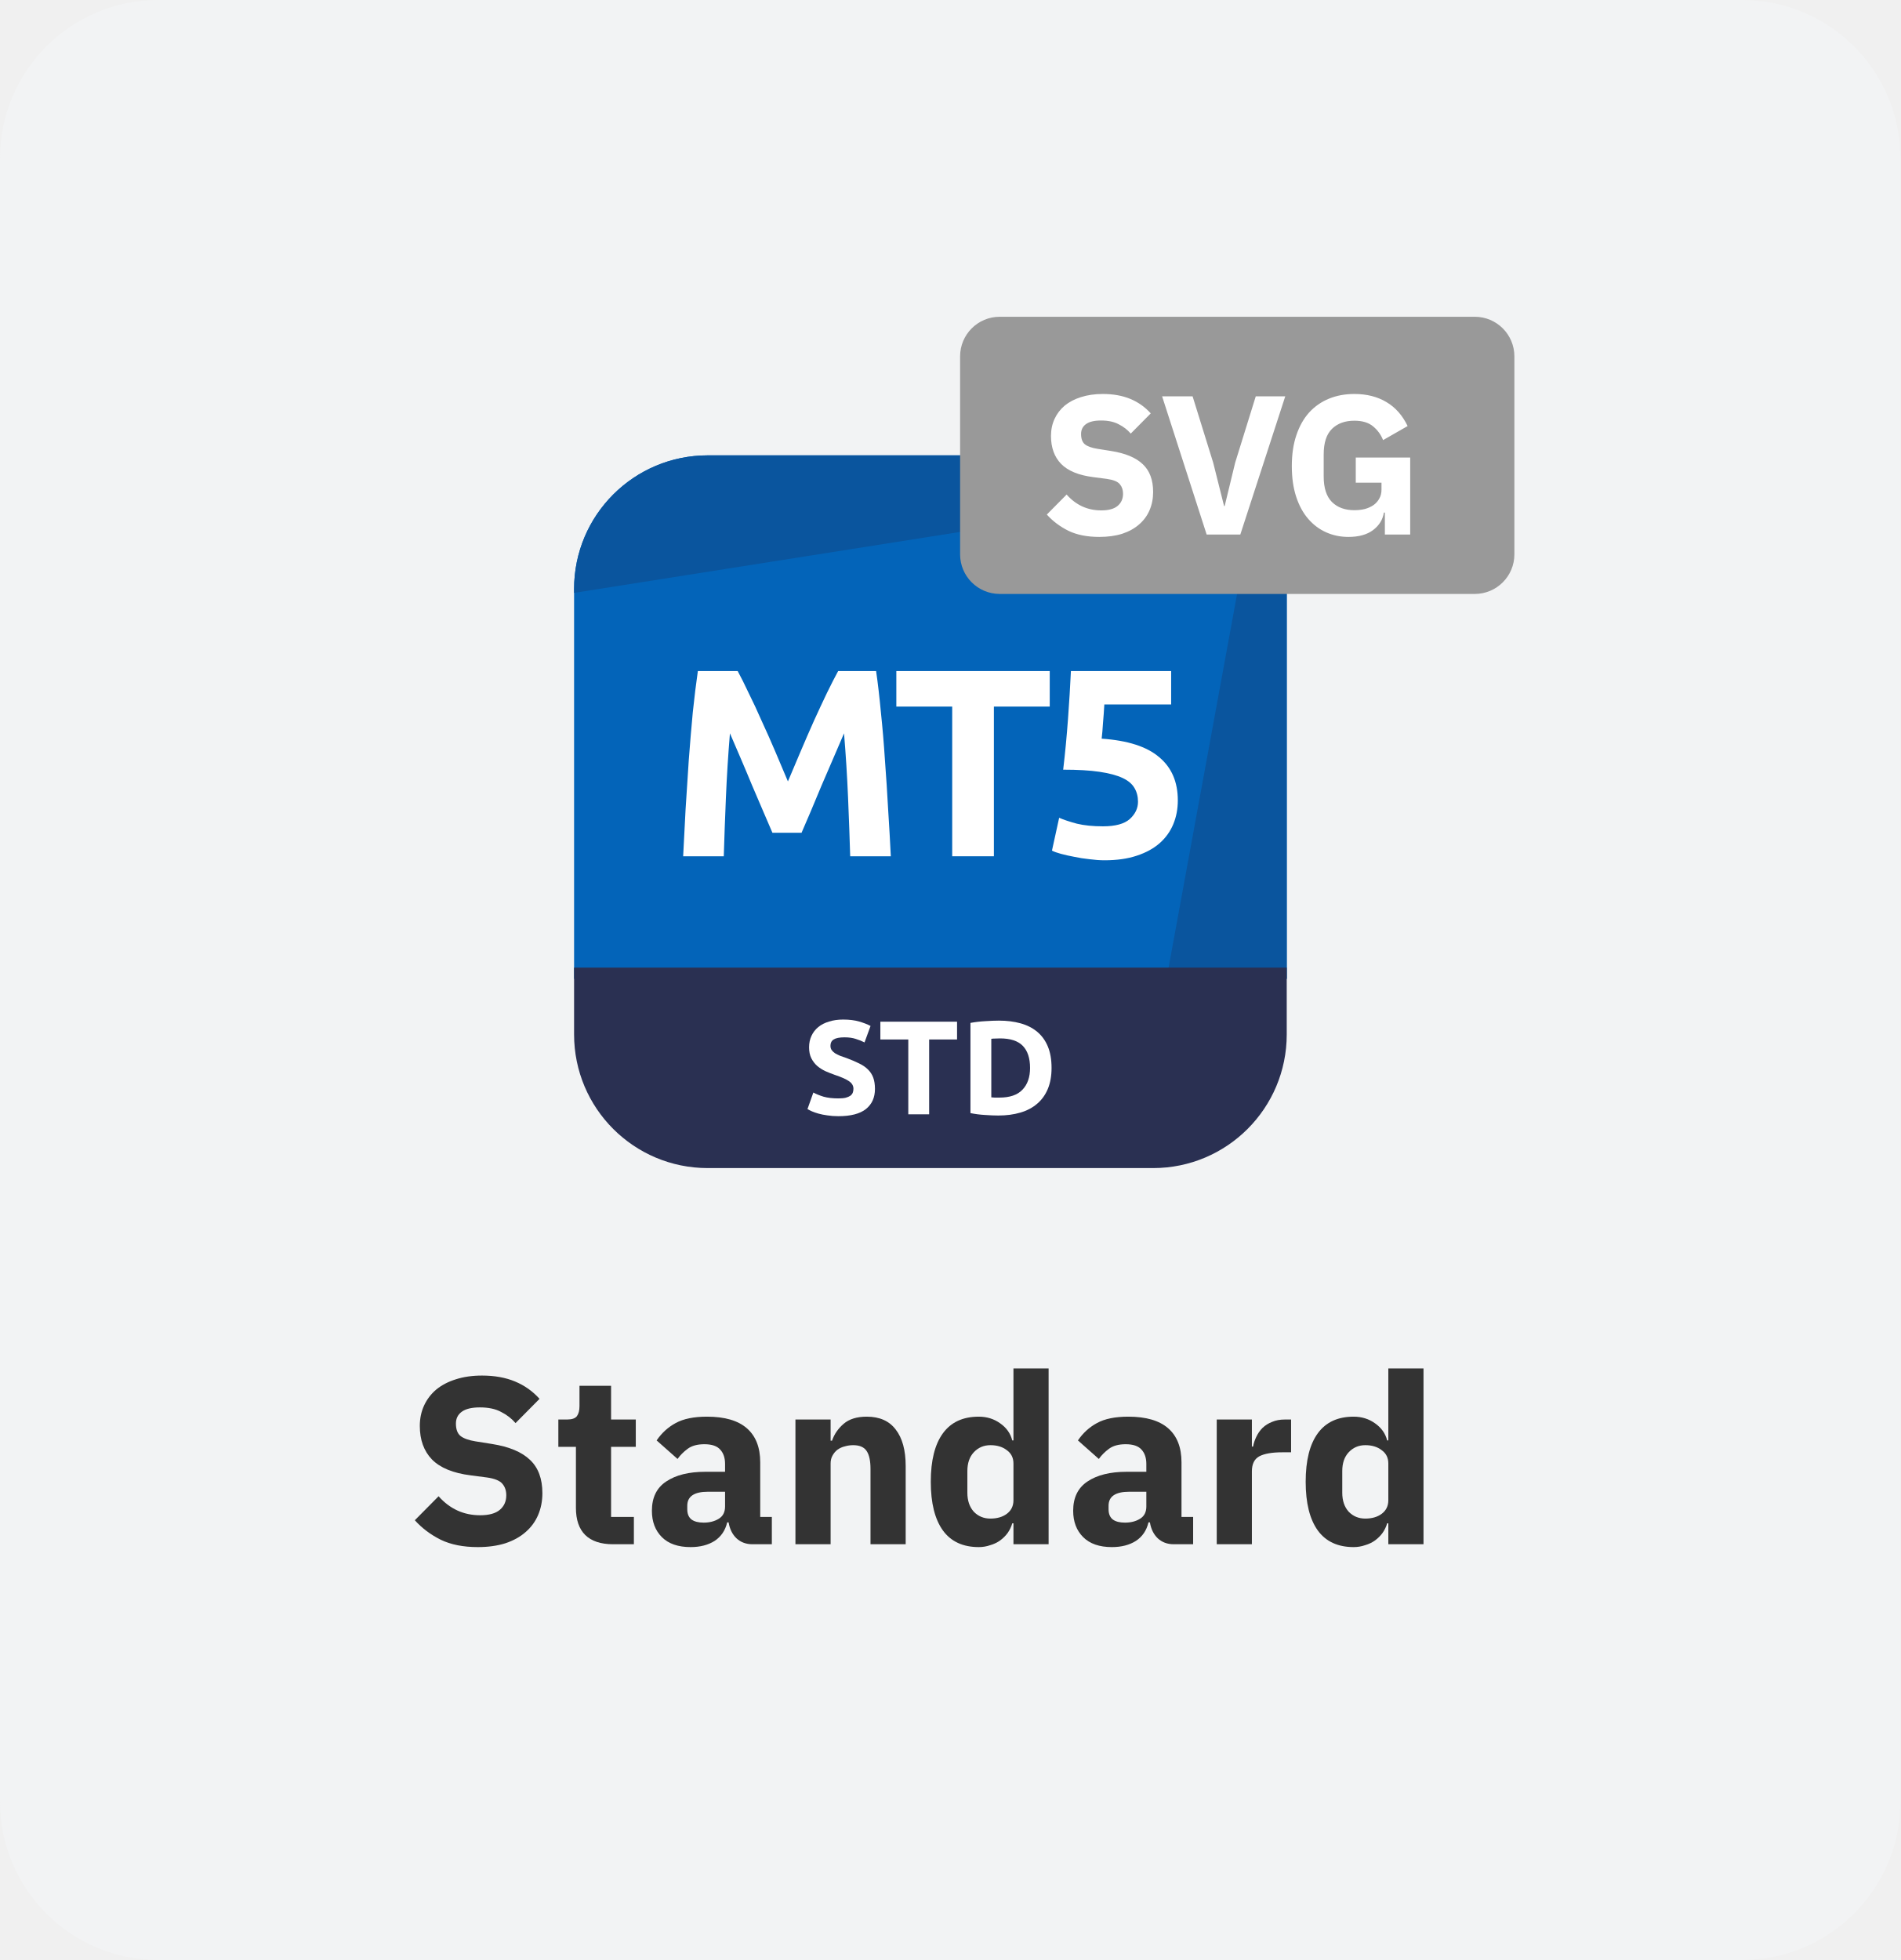
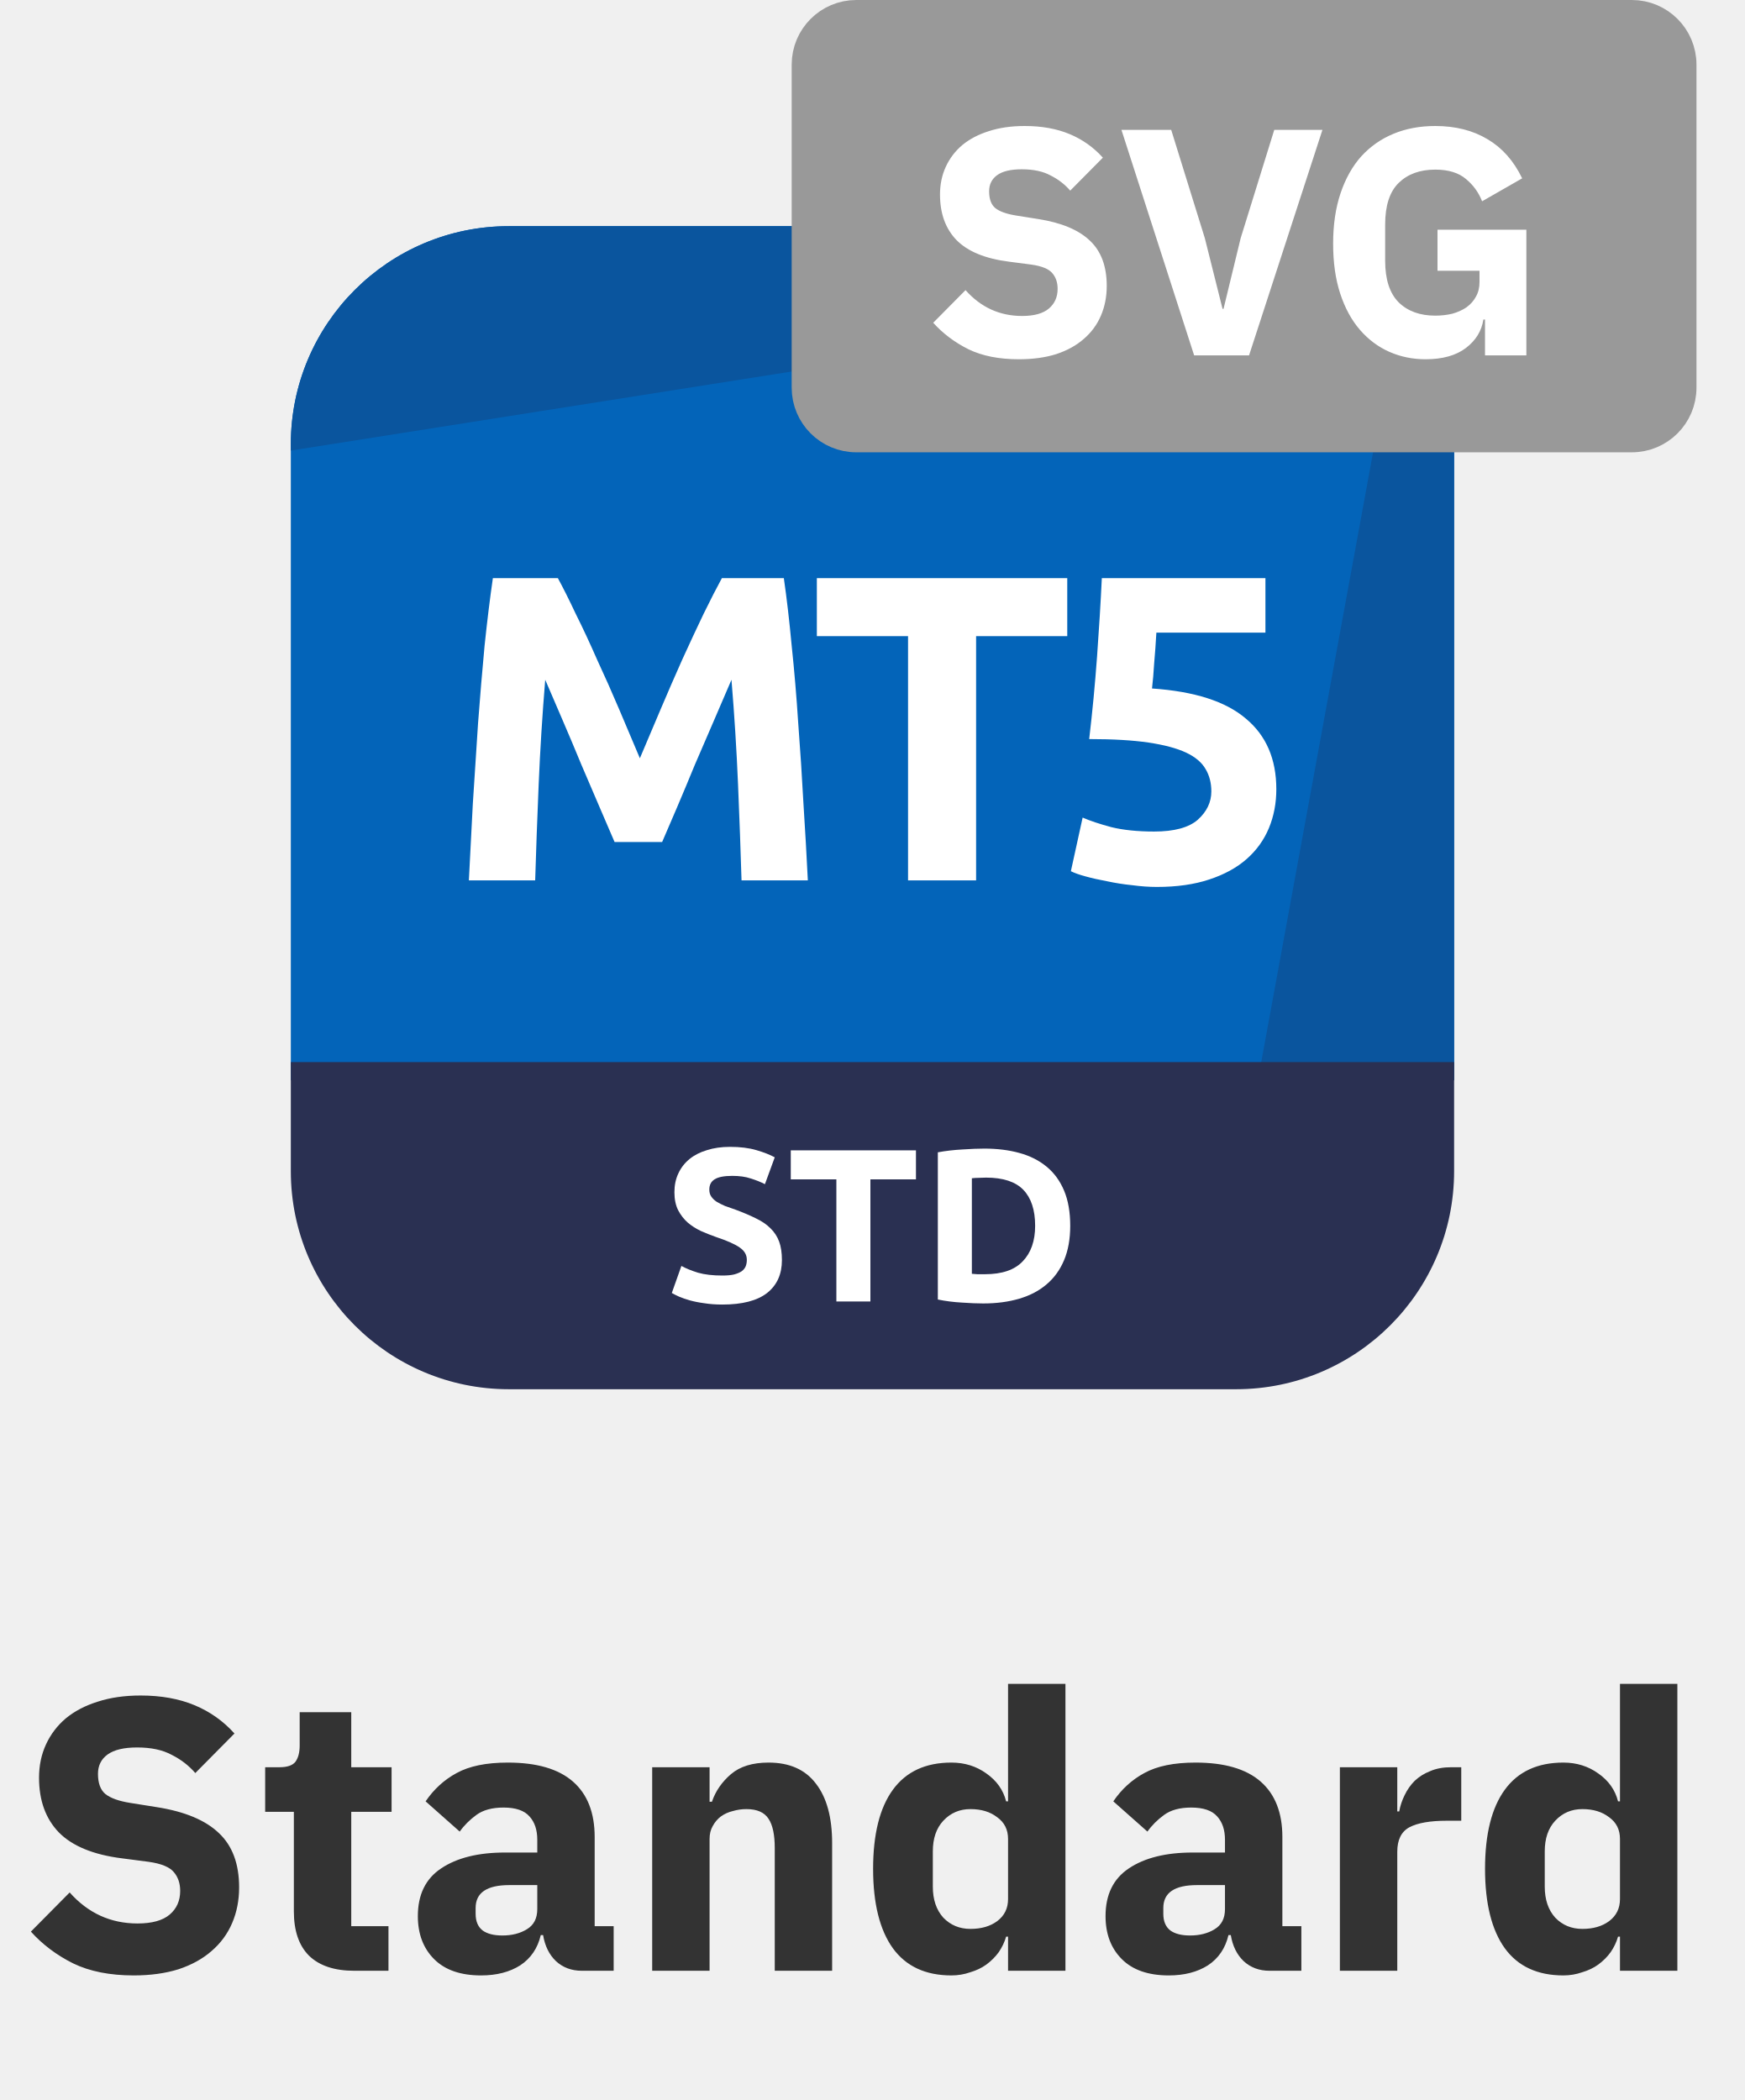
- <svg xmlns="http://www.w3.org/2000/svg" viewBox="0 0 96 99" fill="none">
-   <g clip-path="url(#clip0_32407_18813)">
-     <path d="M88 0H8C3.582 0 0 3.582 0 8V91C0 95.418 3.582 99 8 99H88C92.418 99 96 95.418 96 91V8C96 3.582 92.418 0 88 0Z" fill="#F2F3F4" />
-     <path d="M58.25 23H35.75C32.022 23 29 26.022 29 29.75V49.438H65V29.75C65 26.022 61.978 23 58.25 23Z" fill="#0364B9" />
-     <path d="M35.75 23C32.022 23 29 26.022 29 29.75V29.946L62.654 24.634C61.472 23.616 59.933 23 58.25 23H35.75Z" fill="#0A559E" />
-     <path d="M65 29.75C65 28.058 64.377 26.511 63.349 25.326L58.928 49.437L65 49.438V29.75Z" fill="#0A559E" />
-     <path d="M29 48.875H65V52.25C65 55.978 61.978 59 58.25 59H35.75C32.022 59 29 55.978 29 52.25V48.875Z" fill="#2A3052" />
-     <path d="M37.264 33.895C37.426 34.191 37.611 34.56 37.818 35.002C38.034 35.434 38.254 35.906 38.479 36.419C38.713 36.923 38.943 37.441 39.168 37.971C39.393 38.502 39.604 39.002 39.802 39.47C40 39.002 40.212 38.502 40.437 37.971C40.662 37.441 40.887 36.923 41.112 36.419C41.346 35.906 41.566 35.434 41.773 35.002C41.989 34.56 42.178 34.191 42.34 33.895H44.257C44.347 34.516 44.428 35.213 44.5 35.987C44.581 36.752 44.649 37.553 44.703 38.39C44.766 39.218 44.82 40.05 44.865 40.888C44.919 41.724 44.964 42.512 45 43.25H42.948C42.921 42.341 42.885 41.351 42.84 40.28C42.795 39.209 42.727 38.129 42.637 37.04C42.475 37.418 42.295 37.837 42.097 38.295C41.899 38.755 41.701 39.214 41.503 39.672C41.314 40.132 41.13 40.572 40.95 40.995C40.77 41.41 40.617 41.765 40.491 42.062H39.019C38.893 41.765 38.74 41.41 38.56 40.995C38.38 40.572 38.191 40.132 37.993 39.672C37.804 39.214 37.611 38.755 37.413 38.295C37.215 37.837 37.035 37.418 36.873 37.04C36.783 38.129 36.715 39.209 36.67 40.28C36.625 41.351 36.589 42.341 36.562 43.25H34.51C34.546 42.512 34.587 41.724 34.632 40.888C34.686 40.05 34.74 39.218 34.794 38.39C34.857 37.553 34.924 36.752 34.996 35.987C35.077 35.213 35.163 34.516 35.253 33.895H37.264Z" fill="white" />
-     <path d="M53.028 33.895V35.69H50.207V43.25H48.101V35.69H45.279V33.895H53.028Z" fill="white" />
-     <path d="M57.487 40.496C57.487 40.235 57.428 40.005 57.311 39.807C57.194 39.6 56.992 39.429 56.704 39.294C56.416 39.16 56.029 39.056 55.543 38.984C55.057 38.912 54.445 38.876 53.707 38.876C53.806 38.039 53.887 37.188 53.95 36.325C54.013 35.461 54.062 34.651 54.098 33.895H59.161V35.582H55.786C55.768 35.906 55.745 36.221 55.718 36.527C55.7 36.824 55.678 37.085 55.651 37.31C56.965 37.4 57.932 37.711 58.553 38.242C59.183 38.764 59.498 39.492 59.498 40.428C59.498 40.861 59.422 41.261 59.269 41.63C59.116 41.999 58.886 42.319 58.58 42.589C58.274 42.858 57.887 43.07 57.419 43.223C56.96 43.376 56.42 43.453 55.799 43.453C55.556 43.453 55.3 43.434 55.03 43.398C54.769 43.371 54.512 43.331 54.26 43.277C54.017 43.232 53.797 43.182 53.599 43.129C53.401 43.075 53.248 43.02 53.14 42.967L53.504 41.306C53.729 41.405 54.026 41.504 54.395 41.603C54.764 41.693 55.205 41.738 55.718 41.738C56.339 41.738 56.789 41.617 57.068 41.373C57.347 41.121 57.487 40.829 57.487 40.496Z" fill="white" />
-     <path d="M42.356 55.481C42.504 55.481 42.626 55.47 42.72 55.447C42.819 55.42 42.898 55.386 42.956 55.346C43.015 55.301 43.056 55.249 43.078 55.191C43.1 55.132 43.112 55.067 43.112 54.995C43.112 54.842 43.04 54.716 42.896 54.617C42.752 54.513 42.504 54.403 42.153 54.286C42 54.232 41.847 54.171 41.694 54.104C41.541 54.032 41.404 53.944 41.282 53.841C41.161 53.733 41.062 53.604 40.986 53.456C40.909 53.303 40.871 53.118 40.871 52.902C40.871 52.686 40.911 52.493 40.992 52.322C41.073 52.146 41.188 51.998 41.337 51.876C41.485 51.755 41.665 51.663 41.877 51.6C42.088 51.532 42.327 51.498 42.592 51.498C42.907 51.498 43.179 51.532 43.409 51.6C43.638 51.667 43.827 51.741 43.976 51.822L43.672 52.653C43.541 52.585 43.395 52.527 43.233 52.477C43.076 52.423 42.885 52.396 42.66 52.396C42.407 52.396 42.225 52.432 42.113 52.504C42.005 52.572 41.951 52.677 41.951 52.821C41.951 52.907 41.971 52.979 42.011 53.037C42.052 53.096 42.108 53.15 42.18 53.199C42.257 53.244 42.342 53.287 42.437 53.328C42.536 53.364 42.644 53.402 42.761 53.442C43.004 53.532 43.215 53.622 43.395 53.712C43.575 53.798 43.724 53.899 43.841 54.016C43.962 54.133 44.052 54.27 44.111 54.428C44.169 54.585 44.199 54.777 44.199 55.002C44.199 55.438 44.045 55.778 43.739 56.021C43.434 56.259 42.972 56.379 42.356 56.379C42.149 56.379 41.962 56.365 41.795 56.338C41.629 56.316 41.48 56.286 41.35 56.25C41.224 56.214 41.114 56.176 41.019 56.136C40.929 56.095 40.853 56.057 40.79 56.021L41.087 55.184C41.226 55.26 41.397 55.33 41.6 55.393C41.807 55.452 42.059 55.481 42.356 55.481Z" fill="white" />
-     <path d="M48.346 51.606V52.504H46.936V56.284H45.883V52.504H44.472V51.606H48.346Z" fill="white" />
-     <path d="M50.076 55.427C50.126 55.431 50.182 55.436 50.245 55.44C50.312 55.44 50.391 55.44 50.481 55.44C51.008 55.44 51.397 55.308 51.649 55.042C51.905 54.777 52.034 54.41 52.034 53.942C52.034 53.451 51.912 53.08 51.669 52.828C51.426 52.576 51.041 52.45 50.515 52.45C50.443 52.45 50.369 52.452 50.292 52.457C50.216 52.457 50.144 52.461 50.076 52.47V55.427ZM53.12 53.942C53.12 54.347 53.057 54.7 52.931 55.002C52.805 55.303 52.625 55.553 52.391 55.751C52.162 55.949 51.881 56.097 51.548 56.196C51.215 56.295 50.841 56.345 50.427 56.345C50.238 56.345 50.018 56.336 49.766 56.318C49.514 56.304 49.266 56.273 49.023 56.223V51.667C49.266 51.622 49.518 51.593 49.779 51.579C50.045 51.561 50.272 51.552 50.461 51.552C50.861 51.552 51.224 51.597 51.548 51.687C51.876 51.777 52.157 51.919 52.391 52.113C52.625 52.306 52.805 52.554 52.931 52.855C53.057 53.157 53.12 53.519 53.12 53.942Z" fill="white" />
-     <path d="M24.135 78.144C23.399 78.144 22.775 78.02 22.263 77.772C21.751 77.516 21.315 77.188 20.955 76.788L22.155 75.576C22.723 76.216 23.423 76.536 24.255 76.536C24.703 76.536 25.035 76.444 25.251 76.26C25.467 76.076 25.575 75.832 25.575 75.528C25.575 75.296 25.511 75.104 25.383 74.952C25.255 74.792 24.995 74.684 24.603 74.628L23.775 74.52C22.887 74.408 22.235 74.14 21.819 73.716C21.411 73.292 21.207 72.728 21.207 72.024C21.207 71.648 21.279 71.304 21.423 70.992C21.567 70.68 21.771 70.412 22.035 70.188C22.307 69.964 22.635 69.792 23.019 69.672C23.411 69.544 23.855 69.48 24.351 69.48C24.983 69.48 25.539 69.58 26.019 69.78C26.499 69.98 26.911 70.272 27.255 70.656L26.043 71.88C25.843 71.648 25.599 71.46 25.311 71.316C25.031 71.164 24.675 71.088 24.243 71.088C23.835 71.088 23.531 71.16 23.331 71.304C23.131 71.448 23.031 71.648 23.031 71.904C23.031 72.192 23.107 72.4 23.259 72.528C23.419 72.656 23.675 72.748 24.027 72.804L24.855 72.936C25.719 73.072 26.359 73.34 26.775 73.74C27.191 74.132 27.399 74.692 27.399 75.42C27.399 75.82 27.327 76.188 27.183 76.524C27.039 76.86 26.827 77.148 26.547 77.388C26.275 77.628 25.935 77.816 25.527 77.952C25.119 78.08 24.655 78.144 24.135 78.144Z" fill="#333333" />
-     <path d="M30.965 78C30.349 78 29.881 77.844 29.561 77.532C29.249 77.22 29.093 76.764 29.093 76.164V73.08H28.205V71.7H28.649C28.889 71.7 29.053 71.644 29.141 71.532C29.229 71.412 29.273 71.244 29.273 71.028V69.996H30.869V71.7H32.117V73.08H30.869V76.62H32.021V78H30.965Z" fill="#333333" />
-     <path d="M38.007 78C37.687 78 37.419 77.9 37.203 77.7C36.995 77.5 36.862 77.232 36.806 76.896H36.734C36.639 77.304 36.426 77.616 36.099 77.832C35.77 78.04 35.367 78.144 34.886 78.144C34.255 78.144 33.77 77.976 33.434 77.64C33.099 77.304 32.931 76.86 32.931 76.308C32.931 75.644 33.17 75.152 33.651 74.832C34.139 74.504 34.798 74.34 35.63 74.34H36.627V73.944C36.627 73.64 36.547 73.4 36.386 73.224C36.227 73.04 35.959 72.948 35.583 72.948C35.23 72.948 34.95 73.024 34.742 73.176C34.535 73.328 34.362 73.5 34.227 73.692L33.17 72.756C33.426 72.38 33.746 72.088 34.13 71.88C34.523 71.664 35.05 71.556 35.715 71.556C36.611 71.556 37.282 71.752 37.73 72.144C38.178 72.536 38.403 73.108 38.403 73.86V76.62H38.99V78H38.007ZM35.547 76.908C35.843 76.908 36.094 76.844 36.303 76.716C36.519 76.588 36.627 76.38 36.627 76.092V75.348H35.763C35.066 75.348 34.718 75.584 34.718 76.056V76.236C34.718 76.468 34.791 76.64 34.934 76.752C35.078 76.856 35.282 76.908 35.547 76.908Z" fill="#333333" />
-     <path d="M40.182 78V71.7H41.959V72.768H42.031C42.142 72.44 42.339 72.156 42.618 71.916C42.898 71.676 43.286 71.556 43.782 71.556C44.431 71.556 44.919 71.772 45.246 72.204C45.583 72.636 45.751 73.252 45.751 74.052V78H43.974V74.196C43.974 73.788 43.91 73.488 43.782 73.296C43.654 73.096 43.426 72.996 43.099 72.996C42.955 72.996 42.815 73.016 42.678 73.056C42.542 73.088 42.419 73.144 42.306 73.224C42.203 73.304 42.118 73.404 42.054 73.524C41.99 73.636 41.959 73.768 41.959 73.92V78H40.182Z" fill="#333333" />
-     <path d="M51.195 76.944H51.135C51.087 77.112 51.011 77.272 50.907 77.424C50.803 77.568 50.675 77.696 50.523 77.808C50.379 77.912 50.211 77.992 50.019 78.048C49.835 78.112 49.643 78.144 49.443 78.144C48.643 78.144 48.039 77.864 47.631 77.304C47.223 76.736 47.019 75.916 47.019 74.844C47.019 73.772 47.223 72.956 47.631 72.396C48.039 71.836 48.643 71.556 49.443 71.556C49.851 71.556 50.211 71.668 50.523 71.892C50.843 72.116 51.047 72.404 51.135 72.756H51.195V69.12H52.971V78H51.195V76.944ZM50.031 76.704C50.367 76.704 50.643 76.624 50.859 76.464C51.083 76.296 51.195 76.068 51.195 75.78V73.92C51.195 73.632 51.083 73.408 50.859 73.248C50.643 73.08 50.367 72.996 50.031 72.996C49.695 72.996 49.415 73.116 49.191 73.356C48.975 73.588 48.867 73.904 48.867 74.304V75.396C48.867 75.796 48.975 76.116 49.191 76.356C49.415 76.588 49.695 76.704 50.031 76.704Z" fill="#333333" />
-     <path d="M59.288 78C58.968 78 58.7 77.9 58.484 77.7C58.276 77.5 58.144 77.232 58.088 76.896H58.016C57.92 77.304 57.708 77.616 57.38 77.832C57.052 78.04 56.648 78.144 56.168 78.144C55.536 78.144 55.052 77.976 54.716 77.64C54.38 77.304 54.212 76.86 54.212 76.308C54.212 75.644 54.452 75.152 54.932 74.832C55.42 74.504 56.08 74.34 56.912 74.34H57.908V73.944C57.908 73.64 57.828 73.4 57.668 73.224C57.508 73.04 57.24 72.948 56.864 72.948C56.512 72.948 56.232 73.024 56.024 73.176C55.816 73.328 55.644 73.5 55.508 73.692L54.452 72.756C54.708 72.38 55.028 72.088 55.412 71.88C55.804 71.664 56.332 71.556 56.996 71.556C57.892 71.556 58.564 71.752 59.012 72.144C59.46 72.536 59.684 73.108 59.684 73.86V76.62H60.272V78H59.288ZM56.828 76.908C57.124 76.908 57.376 76.844 57.584 76.716C57.8 76.588 57.908 76.38 57.908 76.092V75.348H57.044C56.348 75.348 56 75.584 56 76.056V76.236C56 76.468 56.072 76.64 56.216 76.752C56.36 76.856 56.564 76.908 56.828 76.908Z" fill="#333333" />
-     <path d="M61.464 78V71.7H63.24V73.068H63.3C63.332 72.892 63.388 72.724 63.468 72.564C63.548 72.396 63.652 72.248 63.78 72.12C63.916 71.992 64.076 71.892 64.26 71.82C64.444 71.74 64.66 71.7 64.908 71.7H65.22V73.356H64.776C64.256 73.356 63.868 73.424 63.612 73.56C63.364 73.696 63.24 73.948 63.24 74.316V78H61.464Z" fill="#333333" />
-     <path d="M70.132 76.944H70.073C70.025 77.112 69.948 77.272 69.844 77.424C69.74 77.568 69.612 77.696 69.46 77.808C69.317 77.912 69.148 77.992 68.957 78.048C68.772 78.112 68.581 78.144 68.38 78.144C67.581 78.144 66.977 77.864 66.569 77.304C66.16 76.736 65.957 75.916 65.957 74.844C65.957 73.772 66.16 72.956 66.569 72.396C66.977 71.836 67.581 71.556 68.38 71.556C68.788 71.556 69.148 71.668 69.46 71.892C69.781 72.116 69.984 72.404 70.073 72.756H70.132V69.12H71.909V78H70.132V76.944ZM68.969 76.704C69.305 76.704 69.581 76.624 69.796 76.464C70.02 76.296 70.132 76.068 70.132 75.78V73.92C70.132 73.632 70.02 73.408 69.796 73.248C69.581 73.08 69.305 72.996 68.969 72.996C68.632 72.996 68.353 73.116 68.129 73.356C67.912 73.588 67.805 73.904 67.805 74.304V75.396C67.805 75.796 67.912 76.116 68.129 76.356C68.353 76.588 68.632 76.704 68.969 76.704Z" fill="#333333" />
-     <g clip-path="url(#clip1_32407_18813)">
-       <path d="M74.5 16.5H50.5C49.672 16.5 49 17.172 49 18V28C49 28.828 49.672 29.5 50.5 29.5H74.5C75.328 29.5 76 28.828 76 28V18C76 17.172 75.328 16.5 74.5 16.5Z" fill="#999999" />
-       <path d="M74.5 16.5H50.5C49.672 16.5 49 17.172 49 18V28C49 28.828 49.672 29.5 50.5 29.5H74.5C75.328 29.5 76 28.828 76 28V18C76 17.172 75.328 16.5 74.5 16.5Z" stroke="#999999" />
-       <path d="M55.531 27.12C54.917 27.12 54.398 27.017 53.971 26.81C53.544 26.597 53.181 26.324 52.881 25.99L53.881 24.98C54.354 25.514 54.938 25.78 55.631 25.78C56.004 25.78 56.281 25.704 56.461 25.55C56.641 25.397 56.731 25.194 56.731 24.94C56.731 24.747 56.678 24.587 56.571 24.46C56.464 24.327 56.248 24.237 55.921 24.19L55.231 24.1C54.491 24.007 53.947 23.784 53.601 23.43C53.261 23.077 53.091 22.607 53.091 22.02C53.091 21.707 53.151 21.42 53.271 21.16C53.391 20.9 53.561 20.677 53.781 20.49C54.008 20.304 54.281 20.16 54.601 20.06C54.928 19.954 55.297 19.9 55.711 19.9C56.237 19.9 56.701 19.984 57.101 20.15C57.501 20.317 57.844 20.56 58.131 20.88L57.121 21.9C56.954 21.707 56.751 21.55 56.511 21.43C56.278 21.304 55.981 21.24 55.621 21.24C55.281 21.24 55.028 21.3 54.861 21.42C54.694 21.54 54.611 21.707 54.611 21.92C54.611 22.16 54.674 22.334 54.801 22.44C54.934 22.547 55.148 22.624 55.441 22.67L56.131 22.78C56.851 22.894 57.384 23.117 57.731 23.45C58.078 23.777 58.251 24.244 58.251 24.85C58.251 25.184 58.191 25.49 58.071 25.77C57.951 26.05 57.774 26.29 57.541 26.49C57.314 26.69 57.031 26.847 56.691 26.96C56.351 27.067 55.964 27.12 55.531 27.12ZM60.955 27L58.705 20.02H60.245L61.285 23.37L61.835 25.56H61.865L62.395 23.37L63.435 20.02H64.925L62.655 27H60.955ZM69.957 25.89H69.907C69.853 26.244 69.673 26.537 69.367 26.77C69.06 27.004 68.643 27.12 68.117 27.12C67.717 27.12 67.343 27.044 66.997 26.89C66.65 26.737 66.347 26.51 66.087 26.21C65.827 25.91 65.623 25.537 65.477 25.09C65.33 24.644 65.257 24.127 65.257 23.54C65.257 22.954 65.333 22.434 65.487 21.98C65.64 21.527 65.853 21.147 66.127 20.84C66.407 20.534 66.74 20.3 67.127 20.14C67.513 19.98 67.943 19.9 68.417 19.9C69.043 19.9 69.583 20.037 70.037 20.31C70.49 20.577 70.847 20.98 71.107 21.52L69.867 22.23C69.76 21.957 69.593 21.727 69.367 21.54C69.14 21.347 68.823 21.25 68.417 21.25C67.943 21.25 67.567 21.387 67.287 21.66C67.007 21.934 66.867 22.364 66.867 22.95V24.07C66.867 24.65 67.007 25.08 67.287 25.36C67.567 25.634 67.943 25.77 68.417 25.77C68.603 25.77 68.78 25.75 68.947 25.71C69.113 25.664 69.26 25.597 69.387 25.51C69.513 25.417 69.61 25.307 69.677 25.18C69.75 25.054 69.787 24.904 69.787 24.73V24.38H68.487V23.11H71.237V27H69.957V25.89Z" fill="white" />
-     </g>
+ <svg xmlns="http://www.w3.org/2000/svg" viewBox="0 0 54 65" fill="none">
+   <g clip-path="url(#clip0_23314_228338)">
+     <path d="M38.25 7H15.75C12.022 7 9 10.022 9 13.75V33.438H45V13.75C45 10.022 41.978 7 38.25 7Z" fill="#0364B9" />
+     <path d="M15.75 7C12.022 7 9 10.022 9 13.75V13.946L42.654 8.634C41.472 7.616 39.933 7 38.25 7H15.75Z" fill="#0A559E" />
+     <path d="M45 13.75C45 12.058 44.377 10.511 43.349 9.326L38.928 33.437L45 33.438V13.75Z" fill="#0A559E" />
+     <path d="M9 32.875H45V36.25C45 39.978 41.978 43 38.25 43H15.75C12.022 43 9 39.978 9 36.25V32.875Z" fill="#2A3052" />
+     <path d="M17.264 17.895C17.426 18.192 17.611 18.561 17.818 19.002C18.034 19.433 18.254 19.906 18.479 20.419C18.713 20.923 18.943 21.441 19.168 21.971C19.393 22.503 19.604 23.002 19.802 23.47C20 23.002 20.212 22.503 20.437 21.971C20.662 21.441 20.887 20.923 21.112 20.419C21.346 19.906 21.566 19.433 21.773 19.002C21.989 18.561 22.178 18.192 22.34 17.895H24.257C24.347 18.515 24.428 19.213 24.5 19.987C24.581 20.752 24.649 21.553 24.703 22.39C24.766 23.218 24.82 24.05 24.865 24.887C24.919 25.724 24.964 26.512 25 27.25H22.948C22.921 26.341 22.885 25.351 22.84 24.28C22.795 23.209 22.727 22.129 22.637 21.04C22.475 21.418 22.295 21.837 22.097 22.296C21.899 22.755 21.701 23.213 21.503 23.672C21.314 24.131 21.13 24.573 20.95 24.995C20.77 25.41 20.617 25.765 20.491 26.062H19.019C18.893 25.765 18.74 25.41 18.56 24.995C18.38 24.573 18.191 24.131 17.993 23.672C17.804 23.213 17.611 22.755 17.413 22.296C17.215 21.837 17.035 21.418 16.873 21.04C16.783 22.129 16.715 23.209 16.67 24.28C16.625 25.351 16.589 26.341 16.562 27.25H14.51C14.546 26.512 14.587 25.724 14.632 24.887C14.686 24.05 14.74 23.218 14.794 22.39C14.857 21.553 14.924 20.752 14.996 19.987C15.077 19.213 15.163 18.515 15.253 17.895H17.264Z" fill="white" />
+     <path d="M33.028 17.895V19.69H30.207V27.25H28.101V19.69H25.279V17.895H33.028Z" fill="white" />
+     <path d="M37.487 24.496C37.487 24.235 37.428 24.006 37.311 23.808C37.194 23.601 36.992 23.43 36.704 23.294C36.416 23.16 36.029 23.056 35.543 22.984C35.057 22.912 34.445 22.876 33.707 22.876C33.806 22.039 33.887 21.189 33.95 20.325C34.013 19.46 34.062 18.651 34.098 17.895H39.161V19.582H35.786C35.768 19.906 35.745 20.221 35.718 20.527C35.7 20.824 35.678 21.085 35.651 21.31C36.965 21.4 37.932 21.71 38.553 22.241C39.183 22.764 39.498 23.492 39.498 24.428C39.498 24.86 39.422 25.261 39.269 25.63C39.116 25.999 38.886 26.319 38.58 26.588C38.274 26.858 37.887 27.07 37.419 27.223C36.96 27.376 36.42 27.453 35.799 27.453C35.556 27.453 35.3 27.434 35.03 27.398C34.769 27.372 34.512 27.331 34.26 27.277C34.017 27.232 33.797 27.183 33.599 27.128C33.401 27.075 33.248 27.02 33.14 26.966L33.504 25.306C33.729 25.405 34.026 25.504 34.395 25.603C34.764 25.693 35.205 25.738 35.718 25.738C36.339 25.738 36.789 25.616 37.068 25.373C37.347 25.122 37.487 24.829 37.487 24.496Z" fill="white" />
+     <path d="M22.356 39.481C22.504 39.481 22.626 39.47 22.72 39.447C22.819 39.42 22.898 39.386 22.956 39.346C23.015 39.301 23.055 39.249 23.078 39.191C23.101 39.132 23.112 39.067 23.112 38.995C23.112 38.842 23.04 38.716 22.896 38.617C22.752 38.513 22.504 38.403 22.153 38.286C22 38.232 21.847 38.171 21.694 38.104C21.541 38.032 21.404 37.944 21.282 37.841C21.161 37.733 21.062 37.604 20.985 37.456C20.909 37.303 20.871 37.118 20.871 36.902C20.871 36.686 20.911 36.493 20.992 36.322C21.073 36.146 21.188 35.998 21.337 35.876C21.485 35.755 21.665 35.663 21.877 35.6C22.088 35.532 22.326 35.498 22.592 35.498C22.907 35.498 23.179 35.532 23.409 35.6C23.638 35.667 23.827 35.741 23.976 35.822L23.672 36.653C23.541 36.585 23.395 36.527 23.233 36.477C23.076 36.423 22.884 36.396 22.66 36.396C22.407 36.396 22.225 36.432 22.113 36.504C22.005 36.572 21.951 36.677 21.951 36.821C21.951 36.907 21.971 36.979 22.012 37.037C22.052 37.096 22.108 37.15 22.18 37.199C22.257 37.244 22.342 37.287 22.437 37.328C22.536 37.364 22.644 37.402 22.761 37.442C23.004 37.532 23.215 37.622 23.395 37.712C23.575 37.798 23.724 37.899 23.841 38.016C23.962 38.133 24.052 38.27 24.111 38.428C24.169 38.585 24.198 38.777 24.198 39.002C24.198 39.438 24.046 39.778 23.739 40.021C23.433 40.259 22.972 40.379 22.356 40.379C22.149 40.379 21.962 40.365 21.796 40.338C21.629 40.316 21.48 40.286 21.35 40.25C21.224 40.214 21.114 40.176 21.019 40.136C20.929 40.095 20.853 40.057 20.79 40.021L21.087 39.184C21.226 39.26 21.397 39.33 21.6 39.393C21.807 39.452 22.059 39.481 22.356 39.481Z" fill="white" />
+     <path d="M28.346 35.606V36.504H26.936V40.284H25.883V36.504H24.472V35.606H28.346Z" fill="white" />
+     <path d="M30.076 39.427C30.126 39.431 30.182 39.436 30.245 39.44C30.312 39.44 30.391 39.44 30.481 39.44C31.008 39.44 31.397 39.308 31.649 39.042C31.905 38.777 32.034 38.41 32.034 37.942C32.034 37.451 31.912 37.08 31.669 36.828C31.426 36.576 31.041 36.45 30.515 36.45C30.443 36.45 30.369 36.452 30.292 36.457C30.216 36.457 30.144 36.461 30.076 36.47V39.427ZM33.12 37.942C33.12 38.347 33.057 38.7 32.931 39.002C32.805 39.303 32.625 39.553 32.391 39.751C32.162 39.949 31.881 40.097 31.548 40.196C31.215 40.295 30.841 40.345 30.427 40.345C30.238 40.345 30.018 40.336 29.766 40.318C29.514 40.304 29.266 40.273 29.023 40.223V35.667C29.266 35.622 29.518 35.593 29.779 35.579C30.045 35.561 30.272 35.552 30.461 35.552C30.861 35.552 31.224 35.597 31.548 35.687C31.876 35.777 32.157 35.919 32.391 36.113C32.625 36.306 32.805 36.554 32.931 36.855C33.057 37.157 33.12 37.519 33.12 37.942Z" fill="white" />
  </g>
+   <path d="M4.136 61.144C3.4 61.144 2.776 61.02 2.264 60.772C1.752 60.516 1.316 60.188 0.956 59.788L2.156 58.576C2.724 59.216 3.424 59.536 4.256 59.536C4.704 59.536 5.036 59.444 5.252 59.26C5.468 59.076 5.576 58.832 5.576 58.528C5.576 58.296 5.512 58.104 5.384 57.952C5.256 57.792 4.996 57.684 4.604 57.628L3.776 57.52C2.888 57.408 2.236 57.14 1.82 56.716C1.412 56.292 1.208 55.728 1.208 55.024C1.208 54.648 1.28 54.304 1.424 53.992C1.568 53.68 1.772 53.412 2.036 53.188C2.308 52.964 2.636 52.792 3.02 52.672C3.412 52.544 3.856 52.48 4.352 52.48C4.984 52.48 5.54 52.58 6.02 52.78C6.5 52.98 6.912 53.272 7.256 53.656L6.044 54.88C5.844 54.648 5.6 54.46 5.312 54.316C5.032 54.164 4.676 54.088 4.244 54.088C3.836 54.088 3.532 54.16 3.332 54.304C3.132 54.448 3.032 54.648 3.032 54.904C3.032 55.192 3.108 55.4 3.26 55.528C3.42 55.656 3.676 55.748 4.028 55.804L4.856 55.936C5.72 56.072 6.36 56.34 6.776 56.74C7.192 57.132 7.4 57.692 7.4 58.42C7.4 58.82 7.328 59.188 7.184 59.524C7.04 59.86 6.828 60.148 6.548 60.388C6.276 60.628 5.936 60.816 5.528 60.952C5.12 61.08 4.656 61.144 4.136 61.144ZM10.966 61C10.35 61 9.882 60.844 9.562 60.532C9.25 60.22 9.094 59.764 9.094 59.164V56.08H8.206V54.7H8.65C8.89 54.7 9.054 54.644 9.142 54.532C9.23 54.412 9.274 54.244 9.274 54.028V52.996H10.87V54.7H12.118V56.08H10.87V59.62H12.022V61H10.966ZM18.007 61C17.687 61 17.419 60.9 17.203 60.7C16.995 60.5 16.863 60.232 16.807 59.896H16.735C16.639 60.304 16.427 60.616 16.099 60.832C15.771 61.04 15.367 61.144 14.887 61.144C14.255 61.144 13.771 60.976 13.435 60.64C13.099 60.304 12.931 59.86 12.931 59.308C12.931 58.644 13.171 58.152 13.651 57.832C14.139 57.504 14.799 57.34 15.631 57.34H16.627V56.944C16.627 56.64 16.547 56.4 16.387 56.224C16.227 56.04 15.959 55.948 15.583 55.948C15.231 55.948 14.951 56.024 14.743 56.176C14.535 56.328 14.363 56.5 14.227 56.692L13.171 55.756C13.427 55.38 13.747 55.088 14.131 54.88C14.523 54.664 15.051 54.556 15.715 54.556C16.611 54.556 17.283 54.752 17.731 55.144C18.179 55.536 18.403 56.108 18.403 56.86V59.62H18.991V61H18.007ZM15.547 59.908C15.843 59.908 16.095 59.844 16.303 59.716C16.519 59.588 16.627 59.38 16.627 59.092V58.348H15.763C15.067 58.348 14.719 58.584 14.719 59.056V59.236C14.719 59.468 14.791 59.64 14.935 59.752C15.079 59.856 15.283 59.908 15.547 59.908ZM20.183 61V54.7H21.959V55.768H22.032C22.143 55.44 22.34 55.156 22.619 54.916C22.899 54.676 23.288 54.556 23.784 54.556C24.431 54.556 24.919 54.772 25.247 55.204C25.584 55.636 25.752 56.252 25.752 57.052V61H23.976V57.196C23.976 56.788 23.912 56.488 23.784 56.296C23.655 56.096 23.427 55.996 23.099 55.996C22.956 55.996 22.816 56.016 22.68 56.056C22.544 56.088 22.419 56.144 22.308 56.224C22.203 56.304 22.119 56.404 22.055 56.524C21.991 56.636 21.959 56.768 21.959 56.92V61H20.183ZM31.196 59.944H31.136C31.088 60.112 31.012 60.272 30.908 60.424C30.804 60.568 30.676 60.696 30.524 60.808C30.38 60.912 30.212 60.992 30.02 61.048C29.836 61.112 29.644 61.144 29.444 61.144C28.644 61.144 28.04 60.864 27.632 60.304C27.224 59.736 27.02 58.916 27.02 57.844C27.02 56.772 27.224 55.956 27.632 55.396C28.04 54.836 28.644 54.556 29.444 54.556C29.852 54.556 30.212 54.668 30.524 54.892C30.844 55.116 31.048 55.404 31.136 55.756H31.196V52.12H32.972V61H31.196V59.944ZM30.032 59.704C30.368 59.704 30.644 59.624 30.86 59.464C31.084 59.296 31.196 59.068 31.196 58.78V56.92C31.196 56.632 31.084 56.408 30.86 56.248C30.644 56.08 30.368 55.996 30.032 55.996C29.696 55.996 29.416 56.116 29.192 56.356C28.976 56.588 28.868 56.904 28.868 57.304V58.396C28.868 58.796 28.976 59.116 29.192 59.356C29.416 59.588 29.696 59.704 30.032 59.704ZM39.289 61C38.969 61 38.701 60.9 38.485 60.7C38.277 60.5 38.145 60.232 38.089 59.896H38.017C37.921 60.304 37.709 60.616 37.381 60.832C37.053 61.04 36.649 61.144 36.169 61.144C35.537 61.144 35.053 60.976 34.717 60.64C34.381 60.304 34.213 59.86 34.213 59.308C34.213 58.644 34.453 58.152 34.933 57.832C35.421 57.504 36.081 57.34 36.913 57.34H37.909V56.944C37.909 56.64 37.829 56.4 37.669 56.224C37.509 56.04 37.241 55.948 36.865 55.948C36.513 55.948 36.233 56.024 36.025 56.176C35.817 56.328 35.645 56.5 35.509 56.692L34.453 55.756C34.709 55.38 35.029 55.088 35.413 54.88C35.805 54.664 36.333 54.556 36.997 54.556C37.893 54.556 38.565 54.752 39.013 55.144C39.461 55.536 39.685 56.108 39.685 56.86V59.62H40.273V61H39.289ZM36.829 59.908C37.125 59.908 37.377 59.844 37.585 59.716C37.801 59.588 37.909 59.38 37.909 59.092V58.348H37.045C36.349 58.348 36.001 58.584 36.001 59.056V59.236C36.001 59.468 36.073 59.64 36.217 59.752C36.361 59.856 36.565 59.908 36.829 59.908ZM41.465 61V54.7H43.241V56.068H43.301C43.333 55.892 43.389 55.724 43.469 55.564C43.549 55.396 43.653 55.248 43.781 55.12C43.917 54.992 44.077 54.892 44.261 54.82C44.445 54.74 44.661 54.7 44.909 54.7H45.221V56.356H44.777C44.257 56.356 43.869 56.424 43.613 56.56C43.365 56.696 43.241 56.948 43.241 57.316V61H41.465ZM50.133 59.944H50.073C50.025 60.112 49.949 60.272 49.845 60.424C49.741 60.568 49.613 60.696 49.461 60.808C49.317 60.912 49.149 60.992 48.957 61.048C48.773 61.112 48.581 61.144 48.381 61.144C47.581 61.144 46.977 60.864 46.569 60.304C46.161 59.736 45.957 58.916 45.957 57.844C45.957 56.772 46.161 55.956 46.569 55.396C46.977 54.836 47.581 54.556 48.381 54.556C48.789 54.556 49.149 54.668 49.461 54.892C49.781 55.116 49.985 55.404 50.073 55.756H50.133V52.12H51.909V61H50.133V59.944ZM48.969 59.704C49.305 59.704 49.581 59.624 49.797 59.464C50.021 59.296 50.133 59.068 50.133 58.78V56.92C50.133 56.632 50.021 56.408 49.797 56.248C49.581 56.08 49.305 55.996 48.969 55.996C48.633 55.996 48.353 56.116 48.129 56.356C47.913 56.588 47.805 56.904 47.805 57.304V58.396C47.805 58.796 47.913 59.116 48.129 59.356C48.353 59.588 48.633 59.704 48.969 59.704Z" fill="#333333" />
+   <rect x="25" y="0.5" width="27" height="13" rx="1.5" fill="#999999" />
+   <rect x="25" y="0.5" width="27" height="13" rx="1.5" stroke="#999999" />
+   <path d="M31.53 11.12C30.917 11.12 30.397 11.017 29.97 10.81C29.543 10.597 29.18 10.323 28.88 9.99L29.88 8.98C30.353 9.513 30.937 9.78 31.63 9.78C32.003 9.78 32.28 9.703 32.46 9.55C32.64 9.397 32.73 9.193 32.73 8.94C32.73 8.747 32.677 8.587 32.57 8.46C32.463 8.327 32.247 8.237 31.92 8.19L31.23 8.1C30.49 8.007 29.947 7.783 29.6 7.43C29.26 7.077 29.09 6.607 29.09 6.02C29.09 5.707 29.15 5.42 29.27 5.16C29.39 4.9 29.56 4.677 29.78 4.49C30.007 4.303 30.28 4.16 30.6 4.06C30.927 3.953 31.297 3.9 31.71 3.9C32.237 3.9 32.7 3.983 33.1 4.15C33.5 4.317 33.843 4.56 34.13 4.88L33.12 5.9C32.953 5.707 32.75 5.55 32.51 5.43C32.277 5.303 31.98 5.24 31.62 5.24C31.28 5.24 31.027 5.3 30.86 5.42C30.693 5.54 30.61 5.707 30.61 5.92C30.61 6.16 30.673 6.333 30.8 6.44C30.933 6.547 31.147 6.623 31.44 6.67L32.13 6.78C32.85 6.893 33.383 7.117 33.73 7.45C34.077 7.777 34.25 8.243 34.25 8.85C34.25 9.183 34.19 9.49 34.07 9.77C33.95 10.05 33.773 10.29 33.54 10.49C33.313 10.69 33.03 10.847 32.69 10.96C32.35 11.067 31.963 11.12 31.53 11.12ZM36.955 11L34.705 4.02H36.245L37.285 7.37L37.834 9.56H37.864L38.395 7.37L39.434 4.02H40.925L38.654 11H36.955ZM45.956 9.89H45.906C45.852 10.243 45.672 10.537 45.366 10.77C45.059 11.003 44.642 11.12 44.116 11.12C43.716 11.12 43.343 11.043 42.996 10.89C42.649 10.737 42.346 10.51 42.086 10.21C41.826 9.91 41.623 9.537 41.476 9.09C41.329 8.643 41.256 8.127 41.256 7.54C41.256 6.953 41.333 6.433 41.486 5.98C41.639 5.527 41.852 5.147 42.126 4.84C42.406 4.533 42.739 4.3 43.126 4.14C43.513 3.98 43.943 3.9 44.416 3.9C45.042 3.9 45.583 4.037 46.036 4.31C46.489 4.577 46.846 4.98 47.106 5.52L45.866 6.23C45.759 5.957 45.593 5.727 45.366 5.54C45.139 5.347 44.822 5.25 44.416 5.25C43.943 5.25 43.566 5.387 43.286 5.66C43.006 5.933 42.866 6.363 42.866 6.95V8.07C42.866 8.65 43.006 9.08 43.286 9.36C43.566 9.633 43.943 9.77 44.416 9.77C44.602 9.77 44.779 9.75 44.946 9.71C45.112 9.663 45.259 9.597 45.386 9.51C45.513 9.417 45.609 9.307 45.676 9.18C45.749 9.053 45.786 8.903 45.786 8.73V8.38H44.486V7.11H47.236V11H45.956V9.89Z" fill="white" />
  <defs>
-     <clipPath id="clip0_32407_18813">
-       <rect width="96" height="99" fill="white" />
-     </clipPath>
-     <clipPath id="clip1_32407_18813">
-       <rect width="29" height="14" fill="white" transform="translate(48 16)" />
+     <clipPath id="clip0_23314_228338">
+       <rect width="36" height="36" fill="white" transform="translate(9 7)" />
    </clipPath>
  </defs>
</svg>
